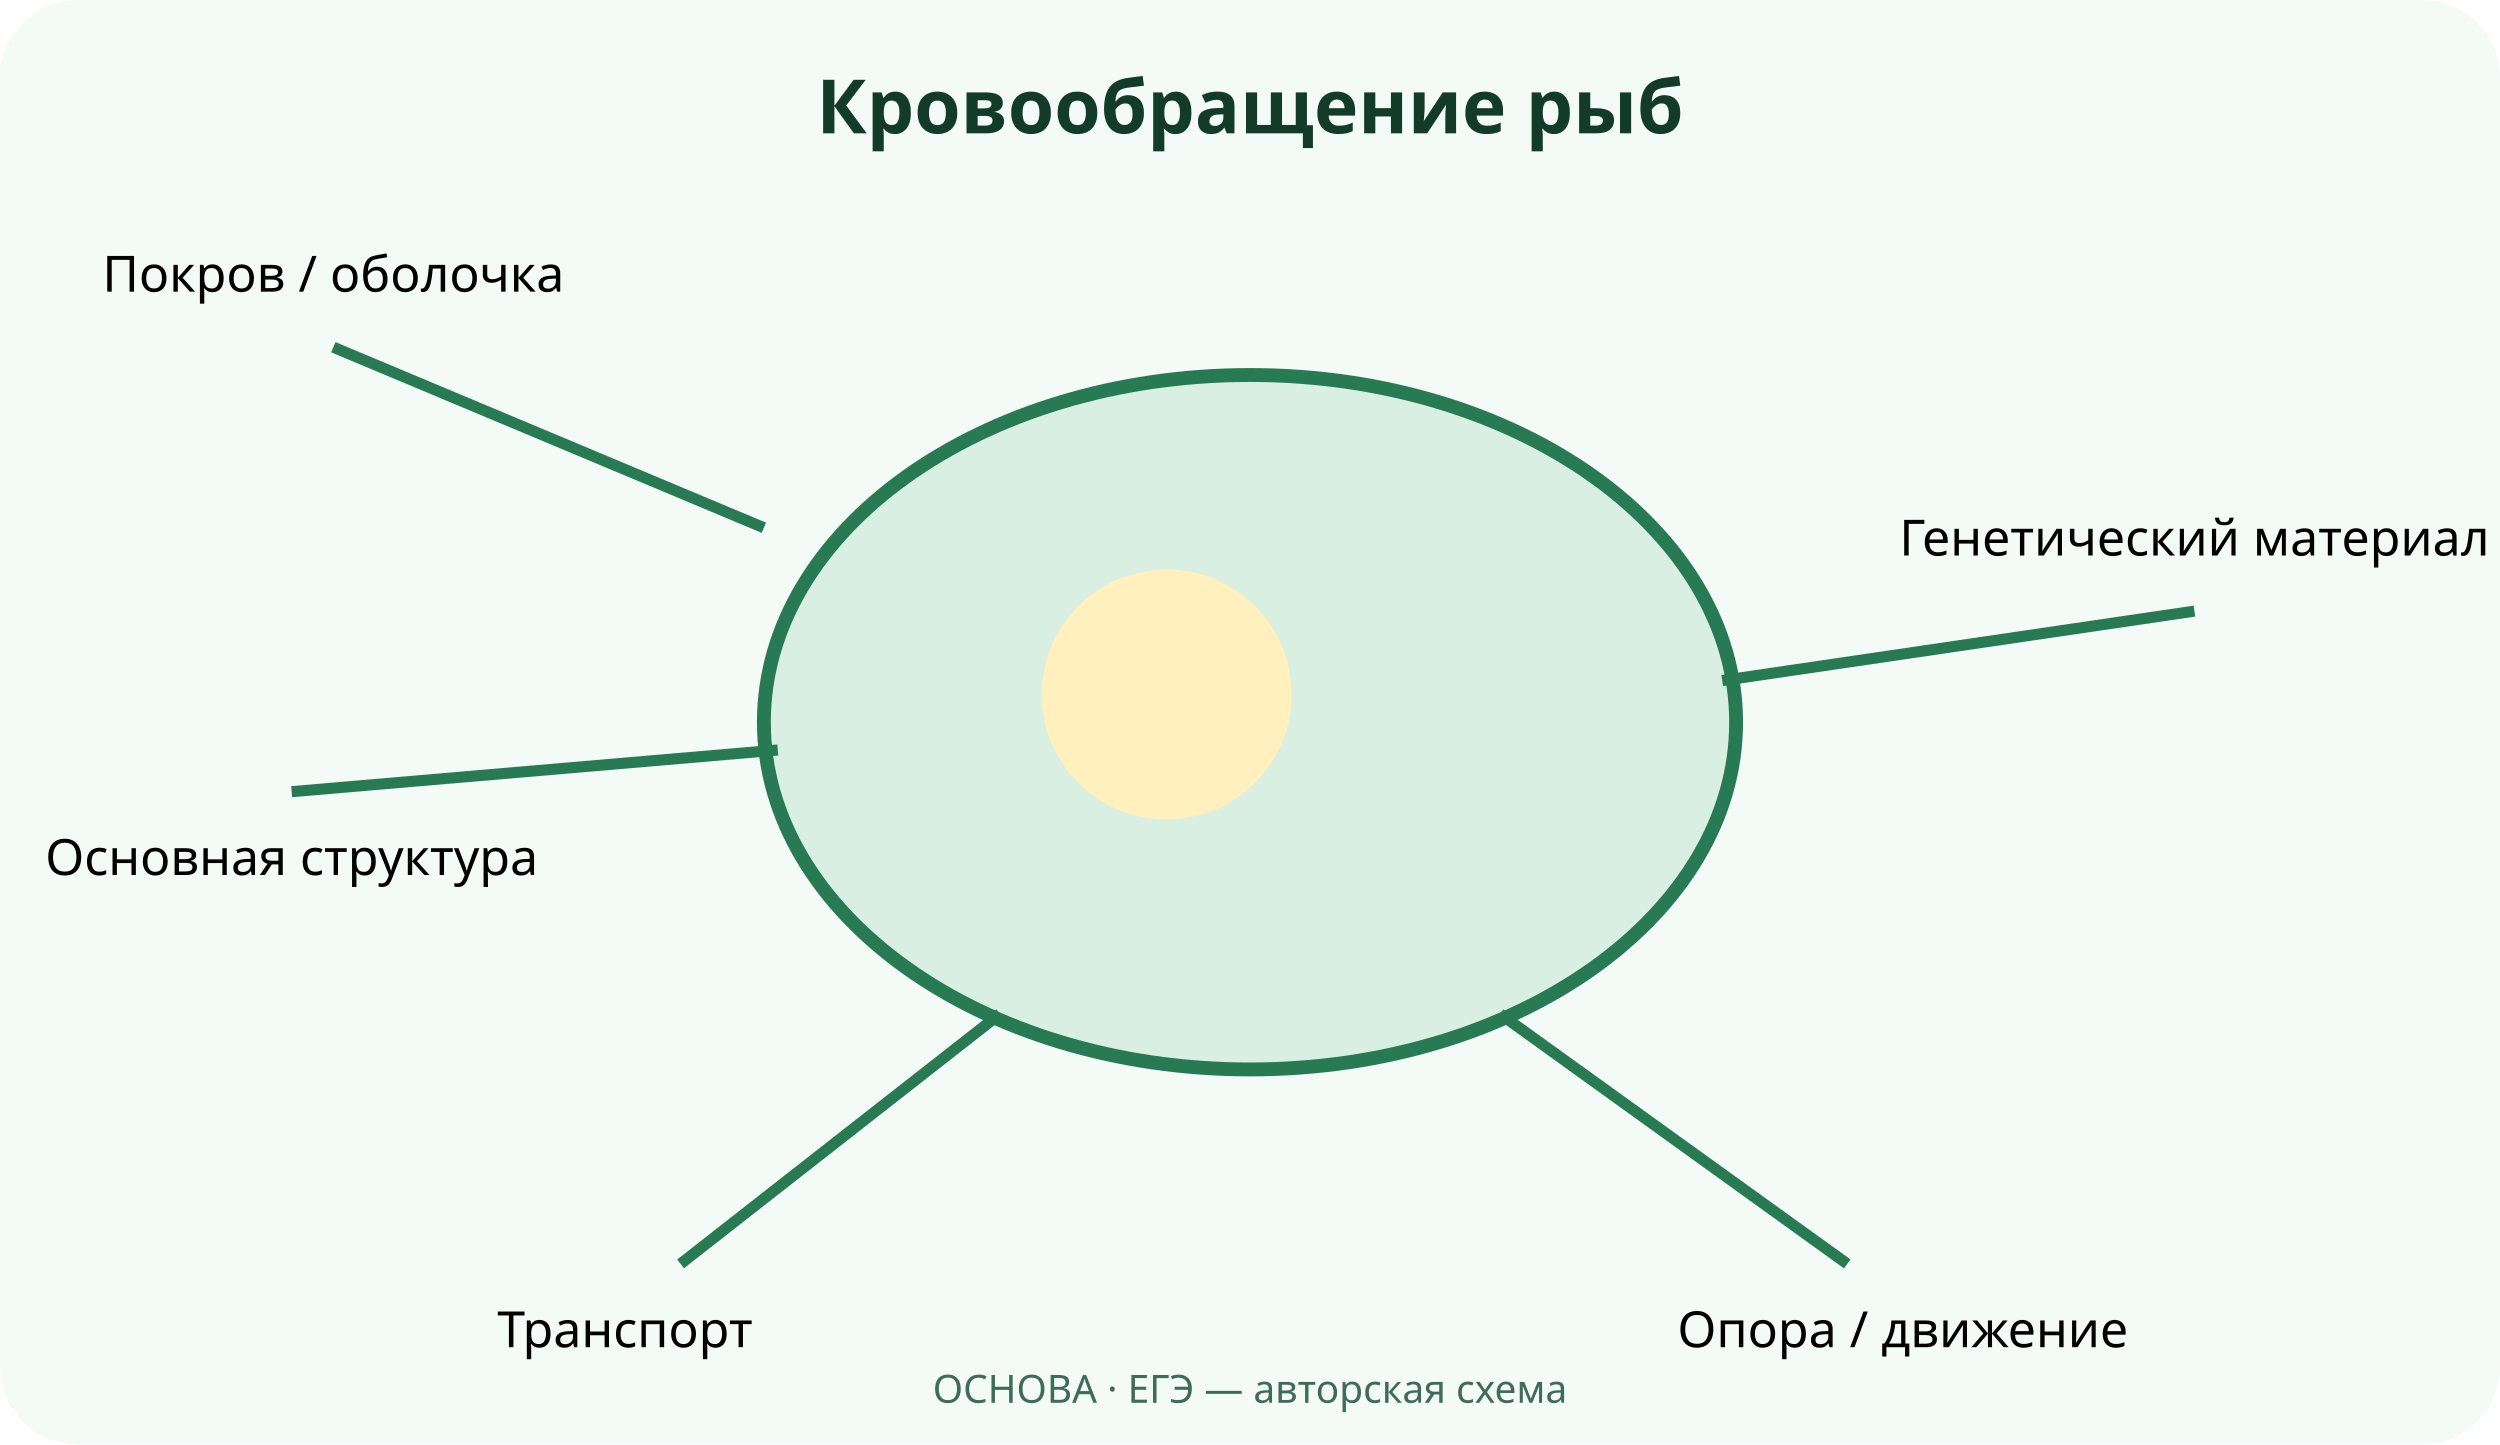
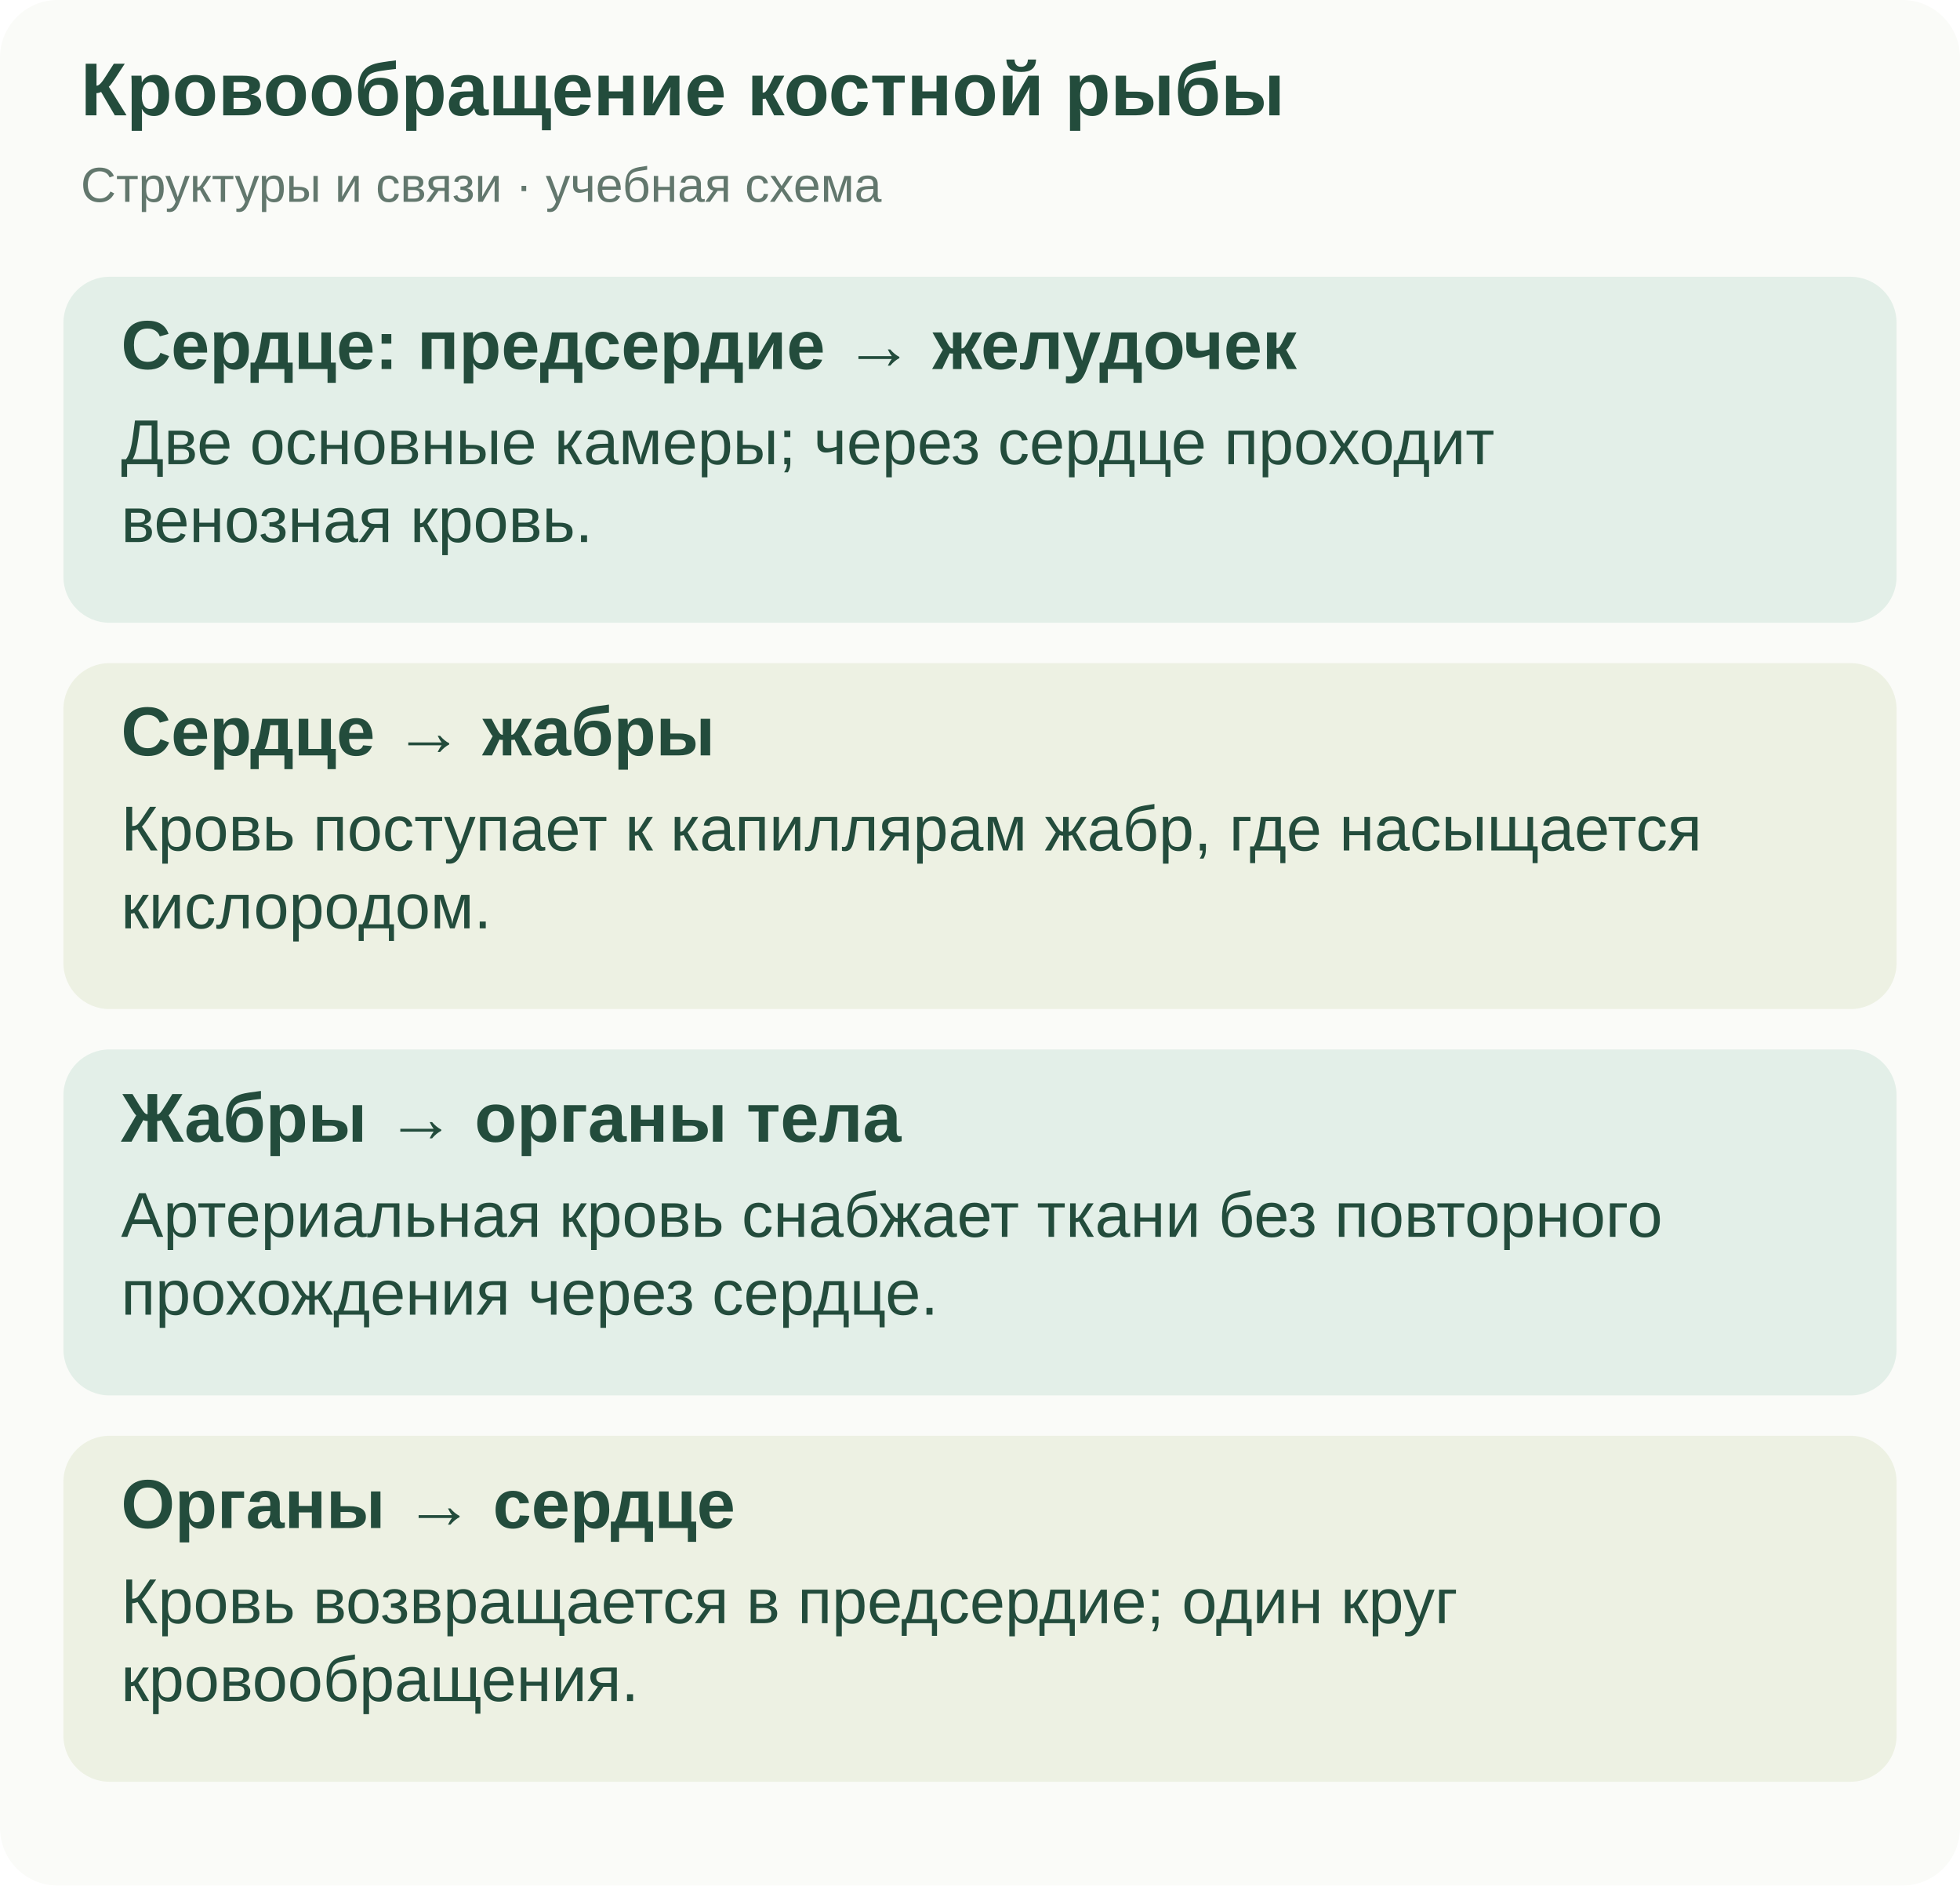
- <svg xmlns="http://www.w3.org/2000/svg" viewBox="0 0 900 520" role="img" aria-labelledby="t d">
-   <rect width="900" height="520" rx="28" fill="#f4fbf7" />
-   <text x="450" y="48" text-anchor="middle" font-family="sans-serif" font-size="27" font-weight="700" fill="#123b2a">Кровообращение рыб</text>
-   <g font-family="sans-serif" font-size="18" text-anchor="middle">
-     <ellipse cx="450" cy="260" rx="175" ry="125" fill="#d8efe1" stroke="#287a54" stroke-width="5" />
-     <circle cx="420" cy="250" r="45" fill="#fff0bd" />
-     <path d="M275 190L120 125M280 270L105 285M360 365L245 455M540 365L665 455M620 245L790 220" stroke="#287a54" stroke-width="4" />
-     <text x="120" y="105">Покров / оболочка</text>
-     <text x="105" y="315">Основная структура</text>
-     <text x="225" y="485">Транспорт</text>
-     <text x="685" y="485">Опора / движение</text>
-     <text x="790" y="200">Генетический материал</text>
+ <svg xmlns="http://www.w3.org/2000/svg" viewBox="0 0 680 654" role="img" aria-labelledby="t d">
+   <rect width="680" height="654" rx="20" fill="#fafbf8" />
+   <g font-family="Arial,sans-serif" fill="#234c3c">
+     <text x="28" y="40" font-size="26" font-weight="700">Кровообращение костной рыбы</text>
+     <text x="28" y="70" font-size="17" fill="#62776d">Структуры и связи · учебная схема</text>
+     <rect x="22" y="96" width="636" height="120" rx="16" fill="#e3efe8" />
+     <text x="42" y="128" font-size="24" font-weight="700">Сердце: предсердие → желудочек</text>
+     <text x="42" y="161" font-size="22">Две основные камеры; через сердце проходит</text>
+     <text x="42" y="188" font-size="22">венозная кровь.</text>
+     <rect x="22" y="230" width="636" height="120" rx="16" fill="#edf1e3" />
+     <text x="42" y="262" font-size="24" font-weight="700">Сердце → жабры</text>
+     <text x="42" y="295" font-size="22">Кровь поступает к капиллярам жабр, где насыщается</text>
+     <text x="42" y="322" font-size="22">кислородом.</text>
+     <rect x="22" y="364" width="636" height="120" rx="16" fill="#e3efe8" />
+     <text x="42" y="396" font-size="24" font-weight="700">Жабры → органы тела</text>
+     <text x="42" y="429" font-size="22">Артериальная кровь снабжает ткани без повторного</text>
+     <text x="42" y="456" font-size="22">прохождения через сердце.</text>
+     <rect x="22" y="498" width="636" height="120" rx="16" fill="#edf1e3" />
+     <text x="42" y="530" font-size="24" font-weight="700">Органы → сердце</text>
+     <text x="42" y="563" font-size="22">Кровь возвращается в предсердие; один круг</text>
+     <text x="42" y="590" font-size="22">кровообращения.</text>
  </g>
-   <defs>
-     <marker id="a" markerWidth="10" markerHeight="10" refX="9" refY="3" orient="auto">
-       <path d="M0 0L10 3L0 6Z" fill="#287a54" />
-     </marker>
-   </defs>
-   <text x="450" y="505" text-anchor="middle" font-family="sans-serif" font-size="14" fill="#406b58">ОСНОВА · ЕГЭ — авторская схема</text>
</svg>
